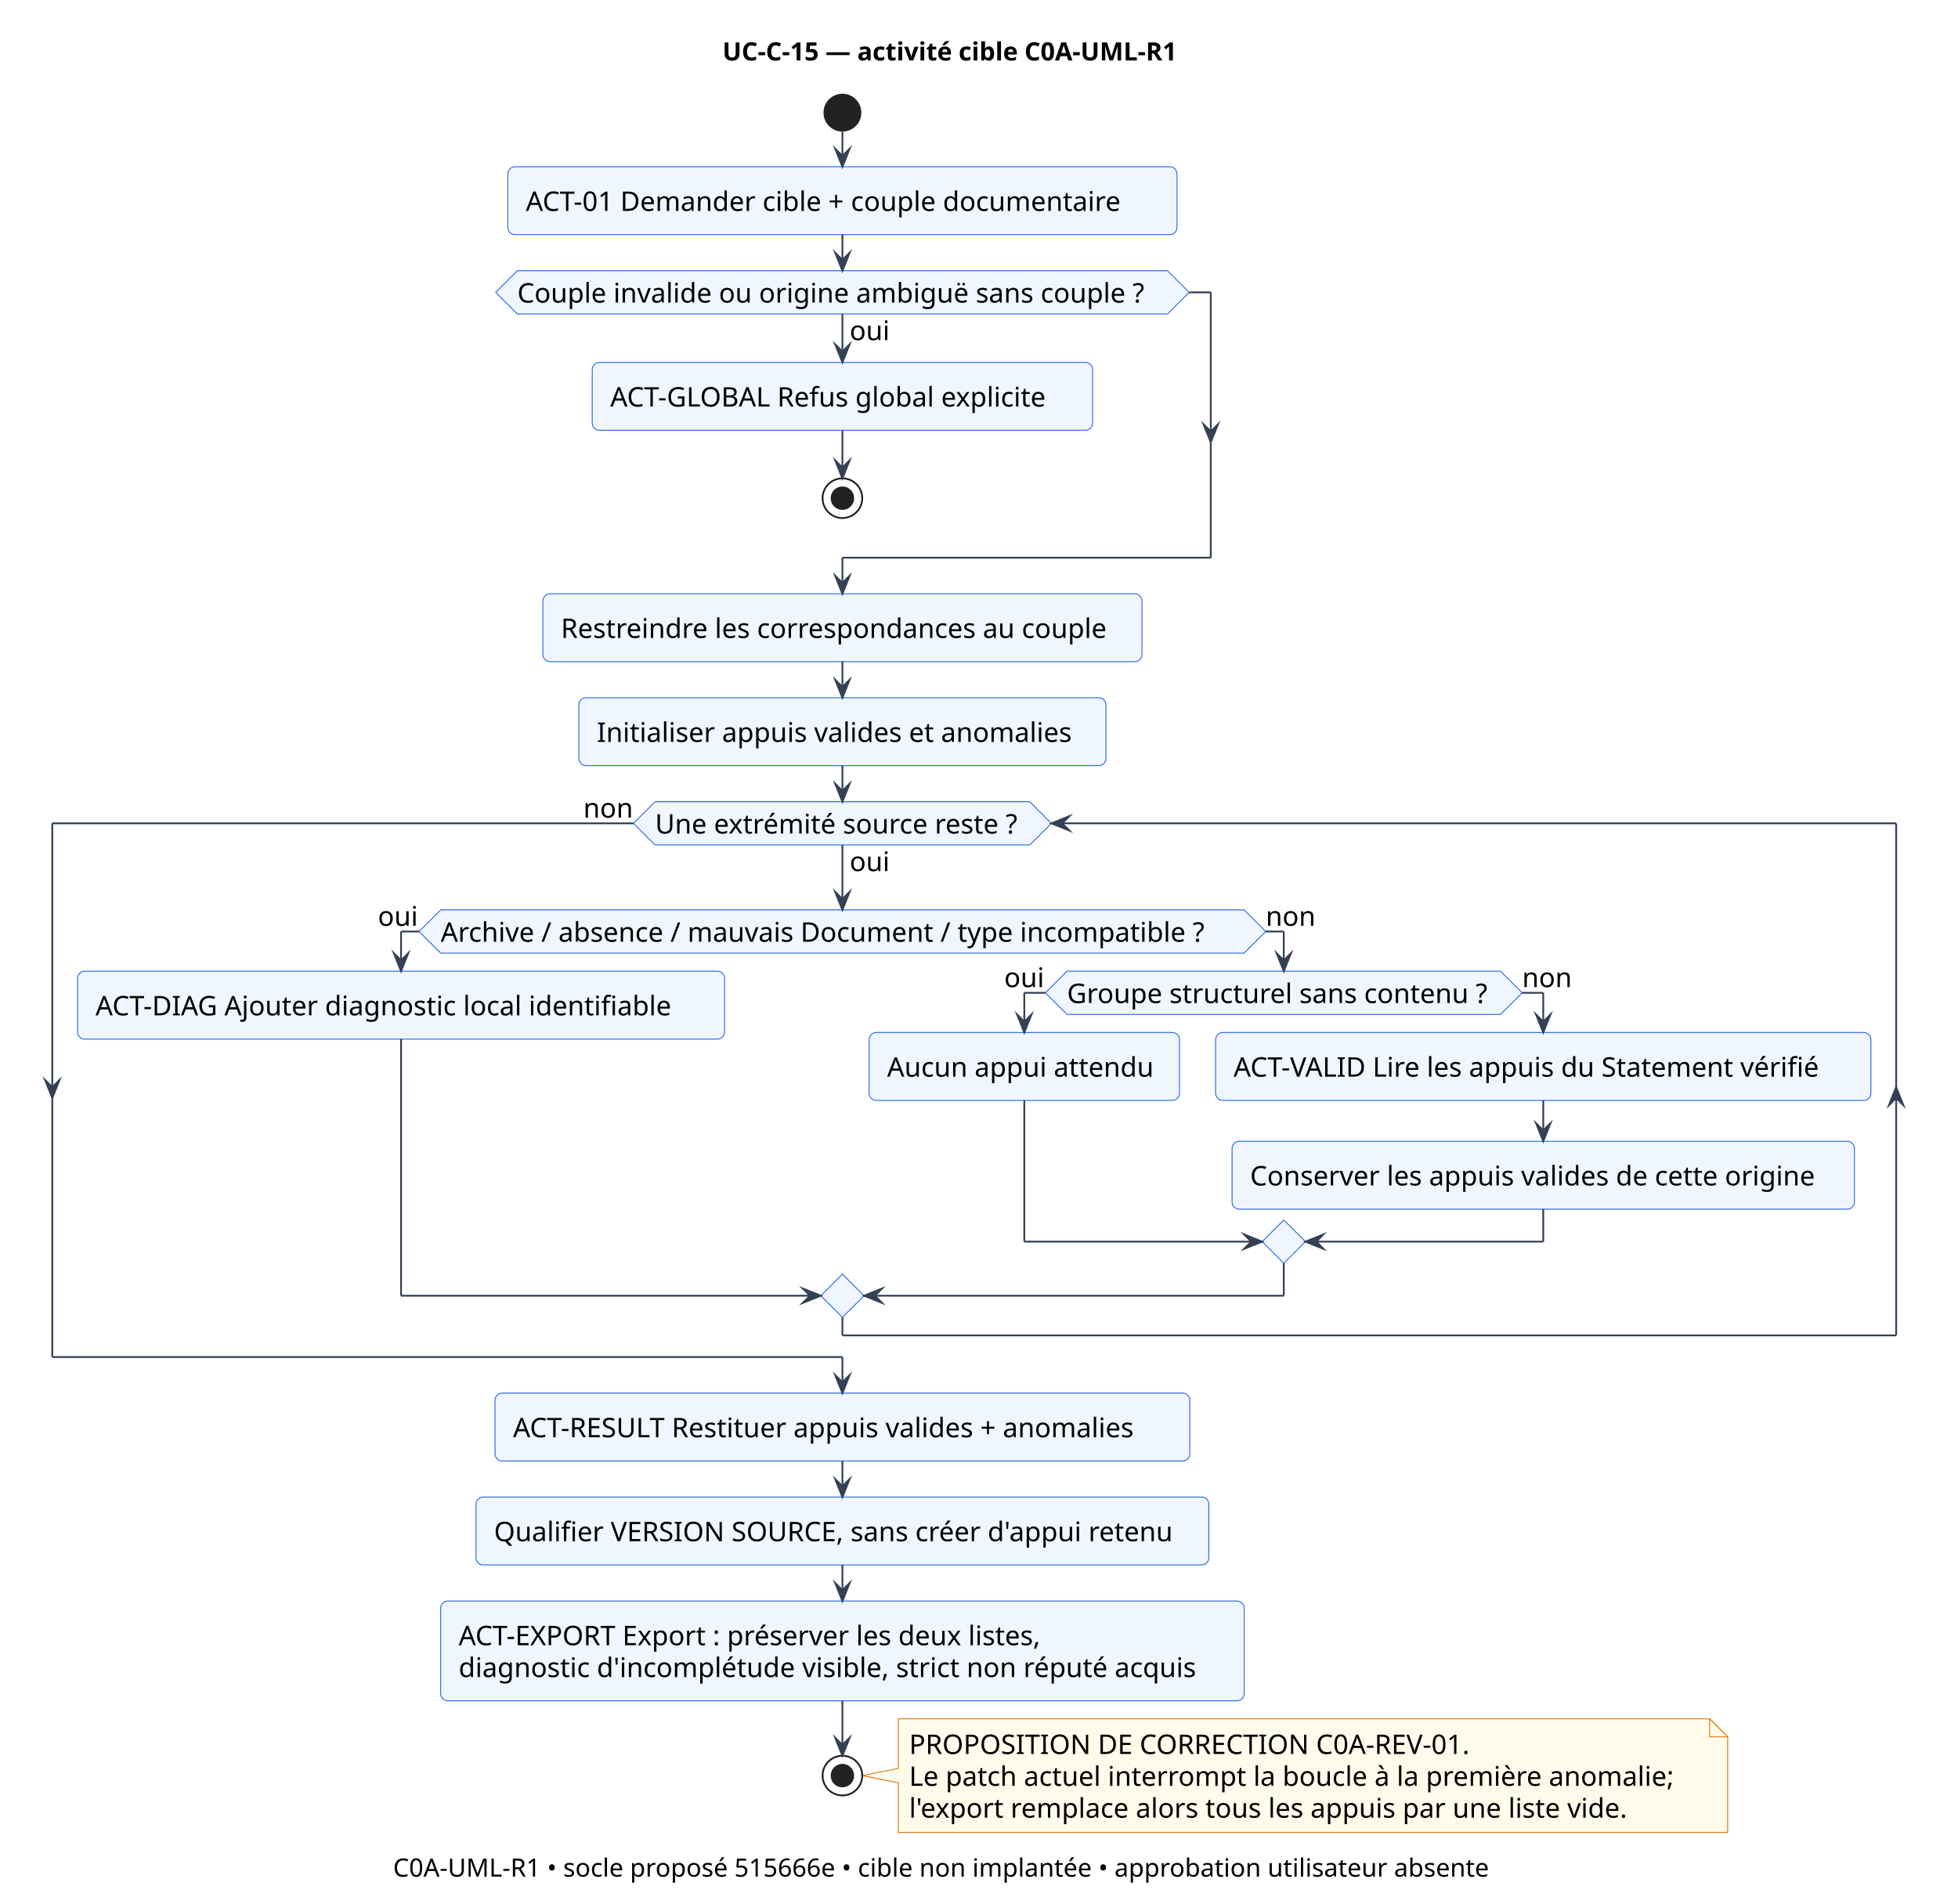
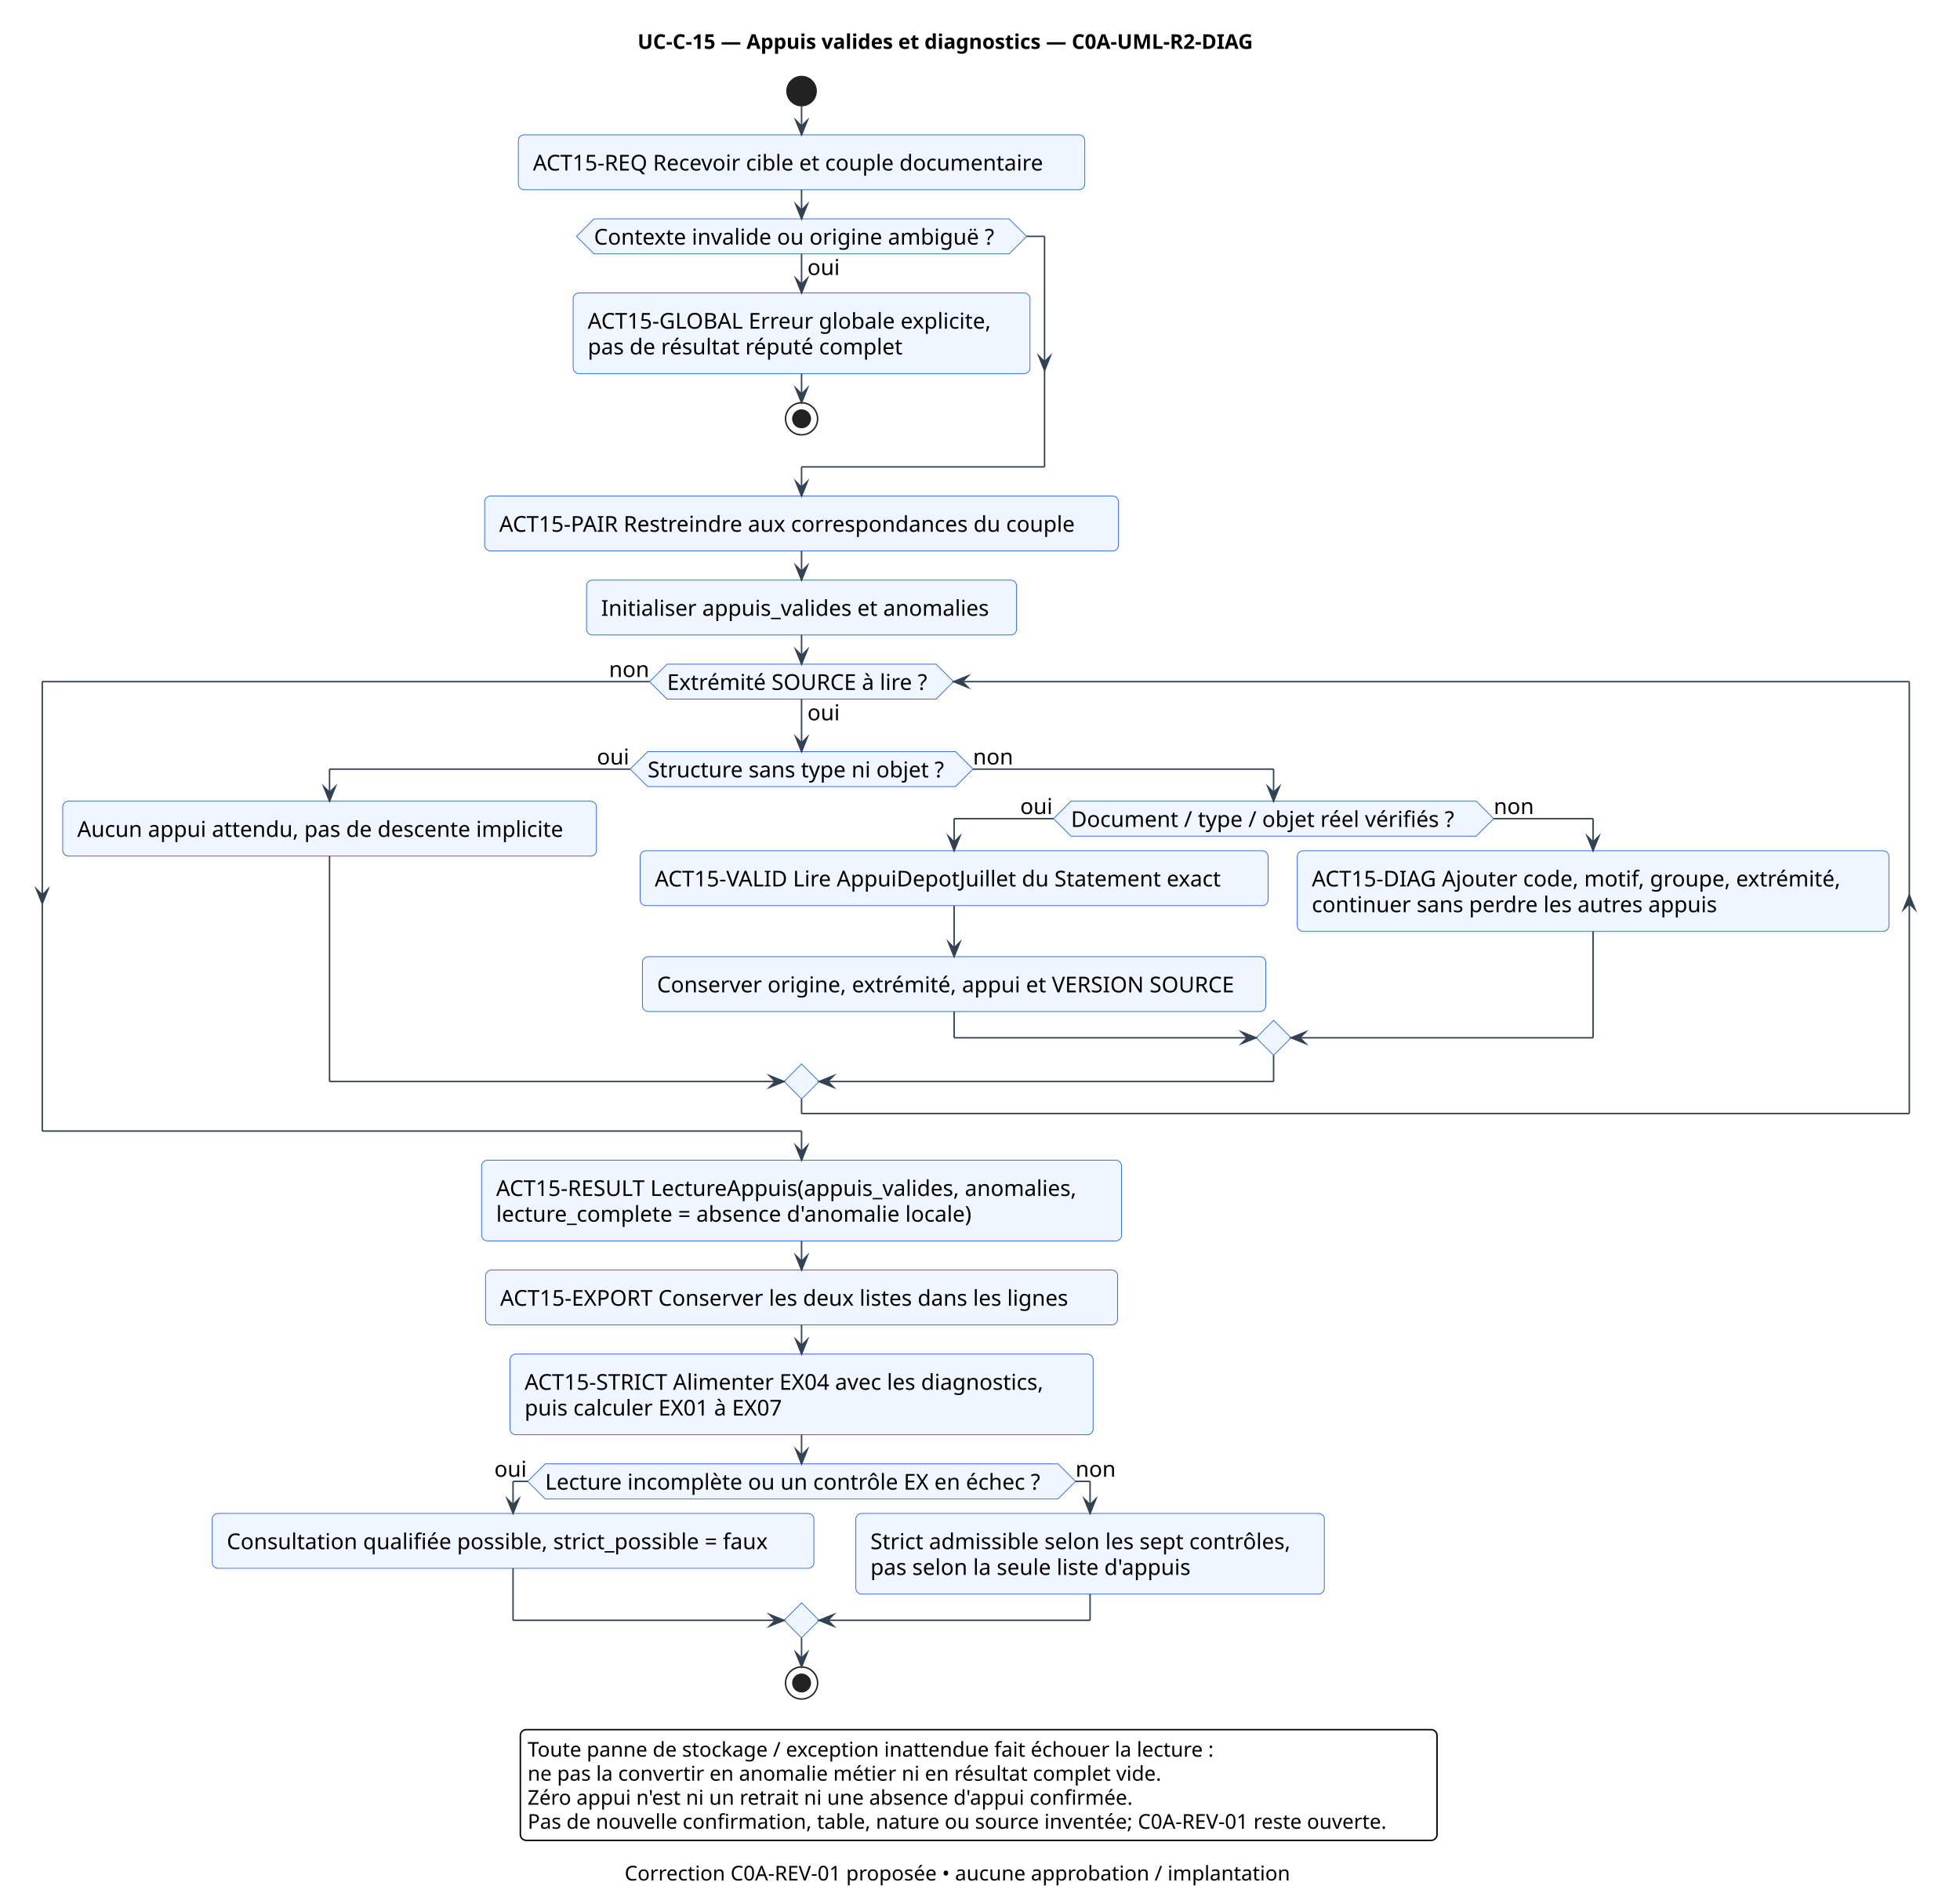
- <svg xmlns="http://www.w3.org/2000/svg" version="1.1" data-diagram-type="ACTIVITY" style="width:1086px;height:1056px;background:#FFFFFF;" width="1086px" height="1056px" viewBox="0 0 1086 1056" zoomAndPan="magnify" preserveAspectRatio="none" contentStyleType="text/css">
+ <svg xmlns="http://www.w3.org/2000/svg" version="1.1" data-diagram-type="ACTIVITY" style="width:1345px;height:1306px;background:#FFFFFF;" width="1345px" height="1306px" viewBox="0 0 1345 1306" zoomAndPan="magnify" preserveAspectRatio="none" contentStyleType="text/css">
  <defs />
  <g font-family="sans-serif" lengthAdjust="spacing">
    <g class="title" data-source-line="2">
-       <text x="400.747" y="33.535" fill="#000" font-size="14" textLength="283.199" font-weight="700">UC-C-15 — activité cible C0A-UML-R1</text>
+       <text x="437.521" y="33.535" fill="#000" font-size="14" textLength="468.173" font-weight="700">UC-C-15 — Appuis valides et diagnostics — C0A-UML-R2-DIAG</text>
    </g>
-     <ellipse cx="467.241" cy="62.488" rx="10" ry="10" fill="#222" style="stroke:#222;stroke-width:1;" />
-     <rect x="281.654" y="92.488" width="371.174" height="37.666" fill="#EFF6FF" style="stroke:#2563EB;stroke-width:0.5;" rx="4" ry="4" />
-     <text x="291.654" y="116.99" fill="#000" font-size="15" textLength="351.174">ACT-01 Demander cible + couple documentaire</text>
-     <rect x="328.478" y="200.987" width="277.527" height="37.666" fill="#EFF6FF" style="stroke:#2563EB;stroke-width:0.5;" rx="4" ry="4" />
-     <text x="338.478" y="225.489" fill="#000" font-size="15" textLength="257.527">ACT-GLOBAL Refus global explicite</text>
-     <ellipse cx="467.241" cy="276.32" rx="11" ry="11" fill="none" style="stroke:#222;stroke-width:1;" />
-     <ellipse cx="467.241" cy="276.32" rx="6" ry="6" fill="#222" style="stroke:#222;stroke-width:1;" />
-     <polygon points="286.93,150.154,647.552,150.154,659.552,162.154,647.552,174.154,286.93,174.154,274.93,162.154,286.93,150.154" fill="#EFF6FF" style="stroke:#2563EB;stroke-width:0.5;stroke-linejoin:miter;stroke-miterlimit:10;" />
-     <text x="471.241" y="188.656" fill="#000" font-size="15" textLength="22.859">oui</text>
-     <text x="286.93" y="167.823" fill="#000" font-size="15" textLength="360.623">Couple invalide ou origine ambiguë sans couple ?</text>
-     <rect x="301.096" y="329.32" width="332.29" height="37.666" fill="#EFF6FF" style="stroke:#2563EB;stroke-width:0.5;" rx="4" ry="4" />
-     <text x="311.096" y="353.822" fill="#000" font-size="15" textLength="312.29">Restreindre les correspondances au couple</text>
-     <rect x="321.066" y="386.986" width="292.351" height="37.666" fill="#EFF6FF" style="stroke:#2563EB;stroke-width:0.5;" rx="4" ry="4" />
-     <text x="331.066" y="411.488" fill="#000" font-size="15" textLength="272.351">Initialiser appuis valides et anomalies</text>
-     <polygon points="244.442,504.654,690.04,504.654,702.04,516.654,690.04,528.654,244.442,528.654,232.442,516.654,244.442,504.654" fill="#EFF6FF" style="stroke:#2563EB;stroke-width:0.5;stroke-linejoin:miter;stroke-miterlimit:10;" />
-     <text x="244.442" y="522.323" fill="#000" font-size="15" textLength="445.598">Archive / absence / mauvais Document / type incompatible ?</text>
-     <text x="209.583" y="513.49" fill="#000" font-size="15" textLength="22.859">oui</text>
-     <text x="702.04" y="513.49" fill="#000" font-size="15" textLength="27.832">non</text>
-     <rect x="43" y="538.654" width="358.884" height="37.666" fill="#EFF6FF" style="stroke:#2563EB;stroke-width:0.5;" rx="4" ry="4" />
-     <text x="53" y="563.156" fill="#000" font-size="15" textLength="338.884">ACT-DIAG Ajouter diagnostic local identifiable</text>
-     <polygon points="591.828,538.654,832.253,538.654,844.253,550.654,832.253,562.654,591.828,562.654,579.828,550.654,591.828,538.654" fill="#EFF6FF" style="stroke:#2563EB;stroke-width:0.5;stroke-linejoin:miter;stroke-miterlimit:10;" />
-     <text x="591.828" y="556.323" fill="#000" font-size="15" textLength="240.425">Groupe structurel sans contenu ?</text>
-     <text x="556.969" y="547.49" fill="#000" font-size="15" textLength="22.859">oui</text>
-     <text x="844.253" y="547.49" fill="#000" font-size="15" textLength="27.832">non</text>
-     <rect x="482.034" y="572.654" width="172.183" height="37.666" fill="#EFF6FF" style="stroke:#2563EB;stroke-width:0.5;" rx="4" ry="4" />
-     <text x="492.034" y="597.156" fill="#000" font-size="15" textLength="152.183">Aucun appui attendu</text>
-     <rect x="674.217" y="572.654" width="363.477" height="37.666" fill="#EFF6FF" style="stroke:#2563EB;stroke-width:0.5;" rx="4" ry="4" />
-     <text x="684.217" y="597.156" fill="#000" font-size="15" textLength="343.477">ACT-VALID Lire les appuis du Statement vérifié</text>
-     <rect x="683.357" y="632.987" width="345.195" height="37.666" fill="#EFF6FF" style="stroke:#2563EB;stroke-width:0.5;" rx="4" ry="4" />
-     <text x="693.357" y="657.489" fill="#000" font-size="15" textLength="325.195">Conserver les appuis valides de cette origine</text>
-     <polygon points="712.04,676.653,724.04,688.653,712.04,700.653,700.04,688.653,712.04,676.653" fill="#EFF6FF" style="stroke:#2563EB;stroke-width:0.5;stroke-linejoin:miter;stroke-miterlimit:10;" />
-     <polygon points="467.241,706.653,479.241,718.653,467.241,730.653,455.241,718.653,467.241,706.653" fill="#EFF6FF" style="stroke:#2563EB;stroke-width:0.5;stroke-linejoin:miter;stroke-miterlimit:10;" />
-     <polygon points="363.344,444.652,571.139,444.652,583.139,456.652,571.139,468.652,363.344,468.652,351.344,456.652,363.344,444.652" fill="#EFF6FF" style="stroke:#2563EB;stroke-width:0.5;stroke-linejoin:miter;stroke-miterlimit:10;" />
-     <text x="471.241" y="483.154" fill="#000" font-size="15" textLength="22.859">oui</text>
-     <text x="363.344" y="462.321" fill="#000" font-size="15" textLength="207.795">Une extrémité source reste ?</text>
-     <text x="323.511" y="453.488" fill="#000" font-size="15" textLength="27.832">non</text>
-     <rect x="274.564" y="772.653" width="385.354" height="37.666" fill="#EFF6FF" style="stroke:#2563EB;stroke-width:0.5;" rx="4" ry="4" />
-     <text x="284.564" y="797.155" fill="#000" font-size="15" textLength="365.354">ACT-RESULT Restituer appuis valides + anomalies</text>
-     <rect x="263.999" y="830.319" width="406.484" height="37.666" fill="#EFF6FF" style="stroke:#2563EB;stroke-width:0.5;" rx="4" ry="4" />
-     <text x="273.999" y="854.821" fill="#000" font-size="15" textLength="386.484">Qualifier VERSION SOURCE, sans créer d'appui retenu</text>
-     <rect x="244.396" y="887.985" width="445.691" height="55.332" fill="#EFF6FF" style="stroke:#2563EB;stroke-width:0.5;" rx="4" ry="4" />
-     <text x="254.396" y="912.487" fill="#000" font-size="15" textLength="343.938">ACT-EXPORT Export : préserver les deux listes,</text>
-     <text x="254.396" y="930.153" fill="#000" font-size="15" textLength="425.691">diagnostic d'incomplétude visible, strict non réputé acquis</text>
-     <path d="M498.241,953.317 L498.241,980.816 L478.241,984.816 L498.241,988.816 L498.241,1016.315 A0,0 0 0 0 498.241,1016.315 L958.233,1016.315 A0,0 0 0 0 958.233,1016.315 L958.233,963.317 L948.233,953.317 L498.241,953.317 A0,0 0 0 0 498.241,953.317" style="stroke:#D97706;stroke-width:0.5;" fill="#FFFBEB" />
-     <path d="M948.233,953.317 L948.233,963.317 L958.233,963.317 L948.233,953.317" style="stroke:#D97706;stroke-width:0.5;" fill="#FFFBEB" />
-     <text x="504.241" y="972.819" fill="#000" font-size="15" textLength="326.675">PROPOSITION DE CORRECTION C0A-REV-01.</text>
-     <text x="504.241" y="990.485" fill="#000" font-size="15" textLength="438.992">Le patch actuel interrompt la boucle à la première anomalie;</text>
-     <text x="504.241" y="1008.151" fill="#000" font-size="15" textLength="417.004">l'export remplace alors tous les appuis par une liste vide.</text>
-     <ellipse cx="467.241" cy="984.816" rx="11" ry="11" fill="none" style="stroke:#222;stroke-width:1;" />
-     <ellipse cx="467.241" cy="984.816" rx="6" ry="6" fill="#222" style="stroke:#222;stroke-width:1;" />
-     <line x1="467.241" y1="72.488" x2="467.241" y2="92.488" style="stroke:#334155;stroke-width:1;" />
-     <polygon points="463.241,82.488,467.241,92.488,471.241,82.488,467.241,86.488" fill="#334155" style="stroke:#334155;stroke-width:1;stroke-linejoin:miter;stroke-miterlimit:10;" />
-     <line x1="467.241" y1="238.653" x2="467.241" y2="265.32" style="stroke:#334155;stroke-width:1;" />
-     <polygon points="463.241,255.32,467.241,265.32,471.241,255.32,467.241,259.32" fill="#334155" style="stroke:#334155;stroke-width:1;stroke-linejoin:miter;stroke-miterlimit:10;" />
-     <line x1="467.241" y1="174.154" x2="467.241" y2="200.987" style="stroke:#334155;stroke-width:1;" />
-     <polygon points="463.241,190.987,467.241,200.987,471.241,190.987,467.241,194.987" fill="#334155" style="stroke:#334155;stroke-width:1;stroke-linejoin:miter;stroke-miterlimit:10;" />
-     <line x1="659.552" y1="162.154" x2="671.552" y2="162.154" style="stroke:#334155;stroke-width:1;" />
-     <polygon points="667.552,235.32,671.552,245.32,675.552,235.32,671.552,239.32" fill="#334155" style="stroke:#334155;stroke-width:1;stroke-linejoin:miter;stroke-miterlimit:10;" />
-     <line x1="671.552" y1="162.154" x2="671.552" y2="309.32" style="stroke:#334155;stroke-width:1;" />
-     <line x1="671.552" y1="309.32" x2="467.241" y2="309.32" style="stroke:#334155;stroke-width:1;" />
-     <line x1="467.241" y1="309.32" x2="467.241" y2="329.32" style="stroke:#334155;stroke-width:1;" />
-     <polygon points="463.241,319.32,467.241,329.32,471.241,319.32,467.241,323.32" fill="#334155" style="stroke:#334155;stroke-width:1;stroke-linejoin:miter;stroke-miterlimit:10;" />
-     <line x1="467.241" y1="130.154" x2="467.241" y2="150.154" style="stroke:#334155;stroke-width:1;" />
-     <polygon points="463.241,140.154,467.241,150.154,471.241,140.154,467.241,144.154" fill="#334155" style="stroke:#334155;stroke-width:1;stroke-linejoin:miter;stroke-miterlimit:10;" />
-     <line x1="467.241" y1="366.986" x2="467.241" y2="386.986" style="stroke:#334155;stroke-width:1;" />
-     <polygon points="463.241,376.986,467.241,386.986,471.241,376.986,467.241,380.986" fill="#334155" style="stroke:#334155;stroke-width:1;stroke-linejoin:miter;stroke-miterlimit:10;" />
-     <line x1="855.955" y1="610.32" x2="855.955" y2="632.987" style="stroke:#334155;stroke-width:1;" />
-     <polygon points="851.955,622.987,855.955,632.987,859.955,622.987,855.955,626.987" fill="#334155" style="stroke:#334155;stroke-width:1;stroke-linejoin:miter;stroke-miterlimit:10;" />
-     <line x1="579.828" y1="550.654" x2="568.125" y2="550.654" style="stroke:#334155;stroke-width:1;" />
-     <line x1="568.125" y1="550.654" x2="568.125" y2="572.654" style="stroke:#334155;stroke-width:1;" />
-     <polygon points="564.125,562.654,568.125,572.654,572.125,562.654,568.125,566.654" fill="#334155" style="stroke:#334155;stroke-width:1;stroke-linejoin:miter;stroke-miterlimit:10;" />
-     <line x1="844.253" y1="550.654" x2="855.955" y2="550.654" style="stroke:#334155;stroke-width:1;" />
-     <line x1="855.955" y1="550.654" x2="855.955" y2="572.654" style="stroke:#334155;stroke-width:1;" />
-     <polygon points="851.955,562.654,855.955,572.654,859.955,562.654,855.955,566.654" fill="#334155" style="stroke:#334155;stroke-width:1;stroke-linejoin:miter;stroke-miterlimit:10;" />
-     <line x1="568.125" y1="610.32" x2="568.125" y2="688.653" style="stroke:#334155;stroke-width:1;" />
-     <line x1="568.125" y1="688.653" x2="700.04" y2="688.653" style="stroke:#334155;stroke-width:1;" />
-     <polygon points="690.04,684.653,700.04,688.653,690.04,692.653,694.04,688.653" fill="#334155" style="stroke:#334155;stroke-width:1;stroke-linejoin:miter;stroke-miterlimit:10;" />
-     <line x1="855.955" y1="670.653" x2="855.955" y2="688.653" style="stroke:#334155;stroke-width:1;" />
-     <line x1="855.955" y1="688.653" x2="724.04" y2="688.653" style="stroke:#334155;stroke-width:1;" />
-     <polygon points="734.04,684.653,724.04,688.653,734.04,692.653,730.04,688.653" fill="#334155" style="stroke:#334155;stroke-width:1;stroke-linejoin:miter;stroke-miterlimit:10;" />
-     <line x1="232.442" y1="516.654" x2="222.442" y2="516.654" style="stroke:#334155;stroke-width:1;" />
-     <line x1="222.442" y1="516.654" x2="222.442" y2="538.654" style="stroke:#334155;stroke-width:1;" />
-     <polygon points="218.442,528.654,222.442,538.654,226.442,528.654,222.442,532.654" fill="#334155" style="stroke:#334155;stroke-width:1;stroke-linejoin:miter;stroke-miterlimit:10;" />
-     <line x1="702.04" y1="516.654" x2="712.04" y2="516.654" style="stroke:#334155;stroke-width:1;" />
-     <line x1="712.04" y1="516.654" x2="712.04" y2="538.654" style="stroke:#334155;stroke-width:1;" />
-     <polygon points="708.04,528.654,712.04,538.654,716.04,528.654,712.04,532.654" fill="#334155" style="stroke:#334155;stroke-width:1;stroke-linejoin:miter;stroke-miterlimit:10;" />
-     <line x1="222.442" y1="576.32" x2="222.442" y2="718.653" style="stroke:#334155;stroke-width:1;" />
-     <line x1="222.442" y1="718.653" x2="455.241" y2="718.653" style="stroke:#334155;stroke-width:1;" />
-     <polygon points="445.241,714.653,455.241,718.653,445.241,722.653,449.241,718.653" fill="#334155" style="stroke:#334155;stroke-width:1;stroke-linejoin:miter;stroke-miterlimit:10;" />
-     <line x1="712.04" y1="700.653" x2="712.04" y2="718.653" style="stroke:#334155;stroke-width:1;" />
-     <line x1="712.04" y1="718.653" x2="479.241" y2="718.653" style="stroke:#334155;stroke-width:1;" />
-     <polygon points="489.241,714.653,479.241,718.653,489.241,722.653,485.241,718.653" fill="#334155" style="stroke:#334155;stroke-width:1;stroke-linejoin:miter;stroke-miterlimit:10;" />
-     <line x1="467.241" y1="468.652" x2="467.241" y2="504.654" style="stroke:#334155;stroke-width:1;" />
-     <polygon points="463.241,494.654,467.241,504.654,471.241,494.654,467.241,498.654" fill="#334155" style="stroke:#334155;stroke-width:1;stroke-linejoin:miter;stroke-miterlimit:10;" />
-     <line x1="467.241" y1="730.653" x2="467.241" y2="740.653" style="stroke:#334155;stroke-width:1;" />
-     <line x1="467.241" y1="740.653" x2="1051.693" y2="740.653" style="stroke:#334155;stroke-width:1;" />
-     <polygon points="1047.693,612.987,1051.693,602.987,1055.693,612.987,1051.693,608.987" fill="#334155" style="stroke:#334155;stroke-width:1;stroke-linejoin:miter;stroke-miterlimit:10;" />
-     <line x1="1051.693" y1="456.652" x2="1051.693" y2="740.653" style="stroke:#334155;stroke-width:1;" />
-     <line x1="1051.693" y1="456.652" x2="583.139" y2="456.652" style="stroke:#334155;stroke-width:1;" />
-     <polygon points="593.139,452.652,583.139,456.652,593.139,460.652,589.139,456.652" fill="#334155" style="stroke:#334155;stroke-width:1;stroke-linejoin:miter;stroke-miterlimit:10;" />
-     <line x1="351.344" y1="456.652" x2="29" y2="456.652" style="stroke:#334155;stroke-width:1;" />
-     <polygon points="25,598.987,29,608.987,33,598.987,29,602.987" fill="#334155" style="stroke:#334155;stroke-width:1;stroke-linejoin:miter;stroke-miterlimit:10;" />
-     <line x1="29" y1="456.652" x2="29" y2="752.653" style="stroke:#334155;stroke-width:1;" />
-     <line x1="29" y1="752.653" x2="467.241" y2="752.653" style="stroke:#334155;stroke-width:1;" />
-     <line x1="467.241" y1="752.653" x2="467.241" y2="772.653" style="stroke:#334155;stroke-width:1;" />
-     <polygon points="463.241,762.653,467.241,772.653,471.241,762.653,467.241,766.653" fill="#334155" style="stroke:#334155;stroke-width:1;stroke-linejoin:miter;stroke-miterlimit:10;" />
-     <line x1="467.241" y1="424.652" x2="467.241" y2="444.652" style="stroke:#334155;stroke-width:1;" />
-     <polygon points="463.241,434.652,467.241,444.652,471.241,434.652,467.241,438.652" fill="#334155" style="stroke:#334155;stroke-width:1;stroke-linejoin:miter;stroke-miterlimit:10;" />
-     <line x1="467.241" y1="810.319" x2="467.241" y2="830.319" style="stroke:#334155;stroke-width:1;" />
-     <polygon points="463.241,820.319,467.241,830.319,471.241,820.319,467.241,824.319" fill="#334155" style="stroke:#334155;stroke-width:1;stroke-linejoin:miter;stroke-miterlimit:10;" />
-     <line x1="467.241" y1="867.985" x2="467.241" y2="887.985" style="stroke:#334155;stroke-width:1;" />
-     <polygon points="463.241,877.985,467.241,887.985,471.241,877.985,467.241,881.985" fill="#334155" style="stroke:#334155;stroke-width:1;stroke-linejoin:miter;stroke-miterlimit:10;" />
-     <line x1="467.241" y1="943.317" x2="467.241" y2="973.816" style="stroke:#334155;stroke-width:1;" />
-     <polygon points="463.241,963.816,467.241,973.816,471.241,963.816,467.241,967.816" fill="#334155" style="stroke:#334155;stroke-width:1;stroke-linejoin:miter;stroke-miterlimit:10;" />
+     <ellipse cx="550.057" cy="62.488" rx="10" ry="10" fill="#222" style="stroke:#222;stroke-width:1;" />
+     <rect x="355.711" y="92.488" width="388.694" height="37.666" fill="#EFF6FF" style="stroke:#2563EB;stroke-width:0.5;" rx="4" ry="4" />
+     <text x="365.711" y="116.99" fill="#000" font-size="15" textLength="368.694">ACT15-REQ Recevoir cible et couple documentaire</text>
+     <rect x="393.309" y="200.987" width="313.496" height="55.332" fill="#EFF6FF" style="stroke:#2563EB;stroke-width:0.5;" rx="4" ry="4" />
+     <text x="403.309" y="225.489" fill="#000" font-size="15" textLength="293.496">ACT15-GLOBAL Erreur globale explicite,</text>
+     <text x="403.309" y="243.155" fill="#000" font-size="15" textLength="223.301">pas de résultat réputé complet</text>
+     <ellipse cx="550.057" cy="287.319" rx="11" ry="11" fill="none" style="stroke:#222;stroke-width:1;" />
+     <ellipse cx="550.057" cy="287.319" rx="6" ry="6" fill="#222" style="stroke:#222;stroke-width:1;" />
+     <polygon points="407.605,150.154,692.51,150.154,704.51,162.154,692.51,174.154,407.605,174.154,395.605,162.154,407.605,150.154" fill="#EFF6FF" style="stroke:#2563EB;stroke-width:0.5;stroke-linejoin:miter;stroke-miterlimit:10;" />
+     <text x="554.057" y="188.656" fill="#000" font-size="15" textLength="22.859">oui</text>
+     <text x="407.605" y="167.823" fill="#000" font-size="15" textLength="284.905">Contexte invalide ou origine ambiguë ?</text>
+     <rect x="332.581" y="340.319" width="434.954" height="37.666" fill="#EFF6FF" style="stroke:#2563EB;stroke-width:0.5;" rx="4" ry="4" />
+     <text x="342.581" y="364.821" fill="#000" font-size="15" textLength="414.954">ACT15-PAIR Restreindre aux correspondances du couple</text>
+     <rect x="402.505" y="397.985" width="295.105" height="37.666" fill="#EFF6FF" style="stroke:#2563EB;stroke-width:0.5;" rx="4" ry="4" />
+     <text x="412.505" y="422.487" fill="#000" font-size="15" textLength="275.105">Initialiser appuis_valides et anomalies</text>
+     <polygon points="444.431,515.653,655.684,515.653,667.684,527.653,655.684,539.653,444.431,539.653,432.431,527.653,444.431,515.653" fill="#EFF6FF" style="stroke:#2563EB;stroke-width:0.5;stroke-linejoin:miter;stroke-miterlimit:10;" />
+     <text x="444.431" y="533.322" fill="#000" font-size="15" textLength="211.252">Structure sans type ni objet ?</text>
+     <text x="409.572" y="524.489" fill="#000" font-size="15" textLength="22.859">oui</text>
+     <text x="667.684" y="524.489" fill="#000" font-size="15" textLength="27.832">non</text>
+     <rect x="43" y="549.653" width="366.282" height="37.666" fill="#EFF6FF" style="stroke:#2563EB;stroke-width:0.5;" rx="4" ry="4" />
+     <text x="53" y="574.155" fill="#000" font-size="15" textLength="346.282">Aucun appui attendu, pas de descente implicite</text>
+     <polygon points="734.938,549.653,1013.01,549.653,1025.01,561.653,1013.01,573.653,734.938,573.653,722.938,561.653,734.938,549.653" fill="#EFF6FF" style="stroke:#2563EB;stroke-width:0.5;stroke-linejoin:miter;stroke-miterlimit:10;" />
+     <text x="734.938" y="567.322" fill="#000" font-size="15" textLength="278.071">Document / type / objet réel vérifiés ?</text>
+     <text x="700.08" y="558.489" fill="#000" font-size="15" textLength="22.859">oui</text>
+     <text x="1025.01" y="558.489" fill="#000" font-size="15" textLength="27.832">non</text>
+     <rect x="439.282" y="583.653" width="430.918" height="37.666" fill="#EFF6FF" style="stroke:#2563EB;stroke-width:0.5;" rx="4" ry="4" />
+     <text x="449.282" y="608.155" fill="#000" font-size="15" textLength="410.918">ACT15-VALID Lire AppuiDepotJuillet du Statement exact</text>
+     <rect x="440.875" y="656.319" width="427.732" height="37.666" fill="#EFF6FF" style="stroke:#2563EB;stroke-width:0.5;" rx="4" ry="4" />
+     <text x="450.875" y="680.821" fill="#000" font-size="15" textLength="407.732">Conserver origine, extrémité, appui et VERSION SOURCE</text>
+     <rect x="890.2" y="583.653" width="406.016" height="55.332" fill="#EFF6FF" style="stroke:#2563EB;stroke-width:0.5;" rx="4" ry="4" />
+     <text x="900.2" y="608.155" fill="#000" font-size="15" textLength="386.016">ACT15-DIAG Ajouter code, motif, groupe, extrémité,</text>
+     <text x="900.2" y="625.821" fill="#000" font-size="15" textLength="287.893">continuer sans perdre les autres appuis</text>
+     <polygon points="873.974,699.985,885.974,711.985,873.974,723.985,861.974,711.985,873.974,699.985" fill="#EFF6FF" style="stroke:#2563EB;stroke-width:0.5;stroke-linejoin:miter;stroke-miterlimit:10;" />
+     <polygon points="550.057,729.985,562.057,741.985,550.057,753.985,538.057,741.985,550.057,729.985" fill="#EFF6FF" style="stroke:#2563EB;stroke-width:0.5;stroke-linejoin:miter;stroke-miterlimit:10;" />
+     <polygon points="457.747,455.651,642.368,455.651,654.368,467.651,642.368,479.651,457.747,479.651,445.747,467.651,457.747,455.651" fill="#EFF6FF" style="stroke:#2563EB;stroke-width:0.5;stroke-linejoin:miter;stroke-miterlimit:10;" />
+     <text x="554.057" y="494.153" fill="#000" font-size="15" textLength="22.859">oui</text>
+     <text x="457.747" y="473.32" fill="#000" font-size="15" textLength="184.622">Extrémité SOURCE à lire ?</text>
+     <text x="417.915" y="464.487" fill="#000" font-size="15" textLength="27.832">non</text>
+     <rect x="330.479" y="795.985" width="439.158" height="55.332" fill="#EFF6FF" style="stroke:#2563EB;stroke-width:0.5;" rx="4" ry="4" />
+     <text x="340.479" y="820.487" fill="#000" font-size="15" textLength="419.158">ACT15-RESULT LectureAppuis(appuis_valides, anomalies,</text>
+     <text x="340.479" y="838.153" fill="#000" font-size="15" textLength="340.364">lecture_complete = absence d'anomalie locale)</text>
+     <rect x="333.181" y="871.317" width="433.752" height="37.666" fill="#EFF6FF" style="stroke:#2563EB;stroke-width:0.5;" rx="4" ry="4" />
+     <text x="343.181" y="895.819" fill="#000" font-size="15" textLength="413.752">ACT15-EXPORT Conserver les deux listes dans les lignes</text>
+     <rect x="349.987" y="928.983" width="400.142" height="55.332" fill="#EFF6FF" style="stroke:#2563EB;stroke-width:0.5;" rx="4" ry="4" />
+     <text x="359.987" y="953.485" fill="#000" font-size="15" textLength="380.142">ACT15-STRICT Alimenter EX04 avec les diagnostics,</text>
+     <text x="359.987" y="971.151" fill="#000" font-size="15" textLength="187.104">puis calculer EX01 à EX07</text>
+     <polygon points="374.071,1004.315,726.044,1004.315,738.044,1016.315,726.044,1028.315,374.071,1028.315,362.071,1016.315,374.071,1004.315" fill="#EFF6FF" style="stroke:#2563EB;stroke-width:0.5;stroke-linejoin:miter;stroke-miterlimit:10;" />
+     <text x="374.071" y="1021.984" fill="#000" font-size="15" textLength="351.973">Lecture incomplète ou un contrôle EX en échec ?</text>
+     <text x="339.212" y="1013.151" fill="#000" font-size="15" textLength="22.859">oui</text>
+     <text x="738.044" y="1013.151" fill="#000" font-size="15" textLength="27.832">non</text>
+     <rect x="145.625" y="1038.315" width="412.893" height="37.666" fill="#EFF6FF" style="stroke:#2563EB;stroke-width:0.5;" rx="4" ry="4" />
+     <text x="155.625" y="1062.817" fill="#000" font-size="15" textLength="392.893">Consultation qualifiée possible, strict_possible = faux</text>
+     <rect x="587.282" y="1038.315" width="321.523" height="55.332" fill="#EFF6FF" style="stroke:#2563EB;stroke-width:0.5;" rx="4" ry="4" />
+     <text x="597.282" y="1062.817" fill="#000" font-size="15" textLength="301.523">Strict admissible selon les sept contrôles,</text>
+     <text x="597.282" y="1080.483" fill="#000" font-size="15" textLength="230.208">pas selon la seule liste d'appuis</text>
+     <polygon points="550.057,1099.647,562.057,1111.647,550.057,1123.647,538.057,1111.647,550.057,1099.647" fill="#EFF6FF" style="stroke:#2563EB;stroke-width:0.5;stroke-linejoin:miter;stroke-miterlimit:10;" />
+     <ellipse cx="550.057" cy="1154.647" rx="11" ry="11" fill="none" style="stroke:#222;stroke-width:1;" />
+     <ellipse cx="550.057" cy="1154.647" rx="6" ry="6" fill="#222" style="stroke:#222;stroke-width:1;" />
+     <line x1="550.057" y1="72.488" x2="550.057" y2="92.488" style="stroke:#334155;stroke-width:1;" />
+     <polygon points="546.057,82.488,550.057,92.488,554.057,82.488,550.057,86.488" fill="#334155" style="stroke:#334155;stroke-width:1;stroke-linejoin:miter;stroke-miterlimit:10;" />
+     <line x1="550.057" y1="256.319" x2="550.057" y2="276.319" style="stroke:#334155;stroke-width:1;" />
+     <polygon points="546.057,266.319,550.057,276.319,554.057,266.319,550.057,270.319" fill="#334155" style="stroke:#334155;stroke-width:1;stroke-linejoin:miter;stroke-miterlimit:10;" />
+     <line x1="550.057" y1="174.154" x2="550.057" y2="200.987" style="stroke:#334155;stroke-width:1;" />
+     <polygon points="546.057,190.987,550.057,200.987,554.057,190.987,550.057,194.987" fill="#334155" style="stroke:#334155;stroke-width:1;stroke-linejoin:miter;stroke-miterlimit:10;" />
+     <line x1="704.51" y1="162.154" x2="716.806" y2="162.154" style="stroke:#334155;stroke-width:1;" />
+     <polygon points="712.806,244.153,716.806,254.153,720.806,244.153,716.806,248.153" fill="#334155" style="stroke:#334155;stroke-width:1;stroke-linejoin:miter;stroke-miterlimit:10;" />
+     <line x1="716.806" y1="162.154" x2="716.806" y2="320.319" style="stroke:#334155;stroke-width:1;" />
+     <line x1="716.806" y1="320.319" x2="550.057" y2="320.319" style="stroke:#334155;stroke-width:1;" />
+     <line x1="550.057" y1="320.319" x2="550.057" y2="340.319" style="stroke:#334155;stroke-width:1;" />
+     <polygon points="546.057,330.319,550.057,340.319,554.057,330.319,550.057,334.319" fill="#334155" style="stroke:#334155;stroke-width:1;stroke-linejoin:miter;stroke-miterlimit:10;" />
+     <line x1="550.057" y1="130.154" x2="550.057" y2="150.154" style="stroke:#334155;stroke-width:1;" />
+     <polygon points="546.057,140.154,550.057,150.154,554.057,140.154,550.057,144.154" fill="#334155" style="stroke:#334155;stroke-width:1;stroke-linejoin:miter;stroke-miterlimit:10;" />
+     <line x1="550.057" y1="377.985" x2="550.057" y2="397.985" style="stroke:#334155;stroke-width:1;" />
+     <polygon points="546.057,387.985,550.057,397.985,554.057,387.985,550.057,391.985" fill="#334155" style="stroke:#334155;stroke-width:1;stroke-linejoin:miter;stroke-miterlimit:10;" />
+     <line x1="654.741" y1="621.319" x2="654.741" y2="656.319" style="stroke:#334155;stroke-width:1;" />
+     <polygon points="650.741,646.319,654.741,656.319,658.741,646.319,654.741,650.319" fill="#334155" style="stroke:#334155;stroke-width:1;stroke-linejoin:miter;stroke-miterlimit:10;" />
+     <line x1="722.938" y1="561.653" x2="654.741" y2="561.653" style="stroke:#334155;stroke-width:1;" />
+     <line x1="654.741" y1="561.653" x2="654.741" y2="583.653" style="stroke:#334155;stroke-width:1;" />
+     <polygon points="650.741,573.653,654.741,583.653,658.741,573.653,654.741,577.653" fill="#334155" style="stroke:#334155;stroke-width:1;stroke-linejoin:miter;stroke-miterlimit:10;" />
+     <line x1="1025.01" y1="561.653" x2="1093.208" y2="561.653" style="stroke:#334155;stroke-width:1;" />
+     <line x1="1093.208" y1="561.653" x2="1093.208" y2="583.653" style="stroke:#334155;stroke-width:1;" />
+     <polygon points="1089.208,573.653,1093.208,583.653,1097.208,573.653,1093.208,577.653" fill="#334155" style="stroke:#334155;stroke-width:1;stroke-linejoin:miter;stroke-miterlimit:10;" />
+     <line x1="654.741" y1="693.985" x2="654.741" y2="711.985" style="stroke:#334155;stroke-width:1;" />
+     <line x1="654.741" y1="711.985" x2="861.974" y2="711.985" style="stroke:#334155;stroke-width:1;" />
+     <polygon points="851.974,707.985,861.974,711.985,851.974,715.985,855.974,711.985" fill="#334155" style="stroke:#334155;stroke-width:1;stroke-linejoin:miter;stroke-miterlimit:10;" />
+     <line x1="1093.208" y1="638.985" x2="1093.208" y2="711.985" style="stroke:#334155;stroke-width:1;" />
+     <line x1="1093.208" y1="711.985" x2="885.974" y2="711.985" style="stroke:#334155;stroke-width:1;" />
+     <polygon points="895.974,707.985,885.974,711.985,895.974,715.985,891.974,711.985" fill="#334155" style="stroke:#334155;stroke-width:1;stroke-linejoin:miter;stroke-miterlimit:10;" />
+     <line x1="432.431" y1="527.653" x2="226.141" y2="527.653" style="stroke:#334155;stroke-width:1;" />
+     <line x1="226.141" y1="527.653" x2="226.141" y2="549.653" style="stroke:#334155;stroke-width:1;" />
+     <polygon points="222.141,539.653,226.141,549.653,230.141,539.653,226.141,543.653" fill="#334155" style="stroke:#334155;stroke-width:1;stroke-linejoin:miter;stroke-miterlimit:10;" />
+     <line x1="667.684" y1="527.653" x2="873.974" y2="527.653" style="stroke:#334155;stroke-width:1;" />
+     <line x1="873.974" y1="527.653" x2="873.974" y2="549.653" style="stroke:#334155;stroke-width:1;" />
+     <polygon points="869.974,539.653,873.974,549.653,877.974,539.653,873.974,543.653" fill="#334155" style="stroke:#334155;stroke-width:1;stroke-linejoin:miter;stroke-miterlimit:10;" />
+     <line x1="226.141" y1="587.319" x2="226.141" y2="741.985" style="stroke:#334155;stroke-width:1;" />
+     <line x1="226.141" y1="741.985" x2="538.057" y2="741.985" style="stroke:#334155;stroke-width:1;" />
+     <polygon points="528.057,737.985,538.057,741.985,528.057,745.985,532.057,741.985" fill="#334155" style="stroke:#334155;stroke-width:1;stroke-linejoin:miter;stroke-miterlimit:10;" />
+     <line x1="873.974" y1="723.985" x2="873.974" y2="741.985" style="stroke:#334155;stroke-width:1;" />
+     <line x1="873.974" y1="741.985" x2="562.057" y2="741.985" style="stroke:#334155;stroke-width:1;" />
+     <polygon points="572.057,737.985,562.057,741.985,572.057,745.985,568.057,741.985" fill="#334155" style="stroke:#334155;stroke-width:1;stroke-linejoin:miter;stroke-miterlimit:10;" />
+     <line x1="550.057" y1="479.651" x2="550.057" y2="515.653" style="stroke:#334155;stroke-width:1;" />
+     <polygon points="546.057,505.653,550.057,515.653,554.057,505.653,550.057,509.653" fill="#334155" style="stroke:#334155;stroke-width:1;stroke-linejoin:miter;stroke-miterlimit:10;" />
+     <line x1="550.057" y1="753.985" x2="550.057" y2="763.985" style="stroke:#334155;stroke-width:1;" />
+     <line x1="550.057" y1="763.985" x2="1310.215" y2="763.985" style="stroke:#334155;stroke-width:1;" />
+     <polygon points="1306.215,623.986,1310.215,613.986,1314.215,623.986,1310.215,619.986" fill="#334155" style="stroke:#334155;stroke-width:1;stroke-linejoin:miter;stroke-miterlimit:10;" />
+     <line x1="1310.215" y1="467.651" x2="1310.215" y2="763.985" style="stroke:#334155;stroke-width:1;" />
+     <line x1="1310.215" y1="467.651" x2="654.368" y2="467.651" style="stroke:#334155;stroke-width:1;" />
+     <polygon points="664.368,463.651,654.368,467.651,664.368,471.651,660.368,467.651" fill="#334155" style="stroke:#334155;stroke-width:1;stroke-linejoin:miter;stroke-miterlimit:10;" />
+     <line x1="445.747" y1="467.651" x2="29" y2="467.651" style="stroke:#334155;stroke-width:1;" />
+     <polygon points="25,609.986,29,619.986,33,609.986,29,613.986" fill="#334155" style="stroke:#334155;stroke-width:1;stroke-linejoin:miter;stroke-miterlimit:10;" />
+     <line x1="29" y1="467.651" x2="29" y2="775.985" style="stroke:#334155;stroke-width:1;" />
+     <line x1="29" y1="775.985" x2="550.057" y2="775.985" style="stroke:#334155;stroke-width:1;" />
+     <line x1="550.057" y1="775.985" x2="550.057" y2="795.985" style="stroke:#334155;stroke-width:1;" />
+     <polygon points="546.057,785.985,550.057,795.985,554.057,785.985,550.057,789.985" fill="#334155" style="stroke:#334155;stroke-width:1;stroke-linejoin:miter;stroke-miterlimit:10;" />
+     <line x1="550.057" y1="435.651" x2="550.057" y2="455.651" style="stroke:#334155;stroke-width:1;" />
+     <polygon points="546.057,445.651,550.057,455.651,554.057,445.651,550.057,449.651" fill="#334155" style="stroke:#334155;stroke-width:1;stroke-linejoin:miter;stroke-miterlimit:10;" />
+     <line x1="550.057" y1="851.317" x2="550.057" y2="871.317" style="stroke:#334155;stroke-width:1;" />
+     <polygon points="546.057,861.317,550.057,871.317,554.057,861.317,550.057,865.317" fill="#334155" style="stroke:#334155;stroke-width:1;stroke-linejoin:miter;stroke-miterlimit:10;" />
+     <line x1="550.057" y1="908.983" x2="550.057" y2="928.983" style="stroke:#334155;stroke-width:1;" />
+     <polygon points="546.057,918.983,550.057,928.983,554.057,918.983,550.057,922.983" fill="#334155" style="stroke:#334155;stroke-width:1;stroke-linejoin:miter;stroke-miterlimit:10;" />
+     <line x1="362.071" y1="1016.315" x2="352.071" y2="1016.315" style="stroke:#334155;stroke-width:1;" />
+     <line x1="352.071" y1="1016.315" x2="352.071" y2="1038.315" style="stroke:#334155;stroke-width:1;" />
+     <polygon points="348.071,1028.315,352.071,1038.315,356.071,1028.315,352.071,1032.315" fill="#334155" style="stroke:#334155;stroke-width:1;stroke-linejoin:miter;stroke-miterlimit:10;" />
+     <line x1="738.044" y1="1016.315" x2="748.044" y2="1016.315" style="stroke:#334155;stroke-width:1;" />
+     <line x1="748.044" y1="1016.315" x2="748.044" y2="1038.315" style="stroke:#334155;stroke-width:1;" />
+     <polygon points="744.044,1028.315,748.044,1038.315,752.044,1028.315,748.044,1032.315" fill="#334155" style="stroke:#334155;stroke-width:1;stroke-linejoin:miter;stroke-miterlimit:10;" />
+     <line x1="352.071" y1="1075.981" x2="352.071" y2="1111.647" style="stroke:#334155;stroke-width:1;" />
+     <line x1="352.071" y1="1111.647" x2="538.057" y2="1111.647" style="stroke:#334155;stroke-width:1;" />
+     <polygon points="528.057,1107.647,538.057,1111.647,528.057,1115.647,532.057,1111.647" fill="#334155" style="stroke:#334155;stroke-width:1;stroke-linejoin:miter;stroke-miterlimit:10;" />
+     <line x1="748.044" y1="1093.647" x2="748.044" y2="1111.647" style="stroke:#334155;stroke-width:1;" />
+     <line x1="748.044" y1="1111.647" x2="562.057" y2="1111.647" style="stroke:#334155;stroke-width:1;" />
+     <polygon points="572.057,1107.647,562.057,1111.647,572.057,1115.647,568.057,1111.647" fill="#334155" style="stroke:#334155;stroke-width:1;stroke-linejoin:miter;stroke-miterlimit:10;" />
+     <line x1="550.057" y1="984.315" x2="550.057" y2="1004.315" style="stroke:#334155;stroke-width:1;" />
+     <polygon points="546.057,994.315,550.057,1004.315,554.057,994.315,550.057,998.315" fill="#334155" style="stroke:#334155;stroke-width:1;stroke-linejoin:miter;stroke-miterlimit:10;" />
+     <line x1="550.057" y1="1123.647" x2="550.057" y2="1143.647" style="stroke:#334155;stroke-width:1;" />
+     <polygon points="546.057,1133.647,550.057,1143.647,554.057,1133.647,550.057,1137.647" fill="#334155" style="stroke:#334155;stroke-width:1;stroke-linejoin:miter;stroke-miterlimit:10;" />
+     <g class="legend" data-source-line="33">
+       <rect x="357.083" y="1186.647" width="629.049" height="75.953" fill="none" style="stroke:#000;stroke-width:1;" rx="4" ry="4" />
+       <text x="362.083" y="1205.183" fill="#000" font-size="14" textLength="492.946">Toute panne de stockage / exception inattendue fait échouer la lecture :</text>
+       <text x="362.083" y="1221.671" fill="#000" font-size="14" textLength="450.7">ne pas la convertir en anomalie métier ni en résultat complet vide.</text>
+       <text x="362.083" y="1238.159" fill="#000" font-size="14" textLength="432.305">Zéro appui n'est ni un retrait ni une absence d'appui confirmée.</text>
+       <text x="362.083" y="1254.647" fill="#000" font-size="14" textLength="619.049">Pas de nouvelle confirmation, table, nature ou source inventée; C0A-REV-01 reste ouverte.</text>
+     </g>
    <g class="caption" data-source-line="3">
-       <text x="218.019" y="1040.851" fill="#000" font-size="14" textLength="648.655">C0A-UML-R1 • socle proposé 515666e • cible non implantée • approbation utilisateur absente</text>
+       <text x="428.624" y="1290.136" fill="#000" font-size="14" textLength="485.967">Correction C0A-REV-01 proposée • aucune approbation / implantation</text>
    </g>
  </g>
</svg>
